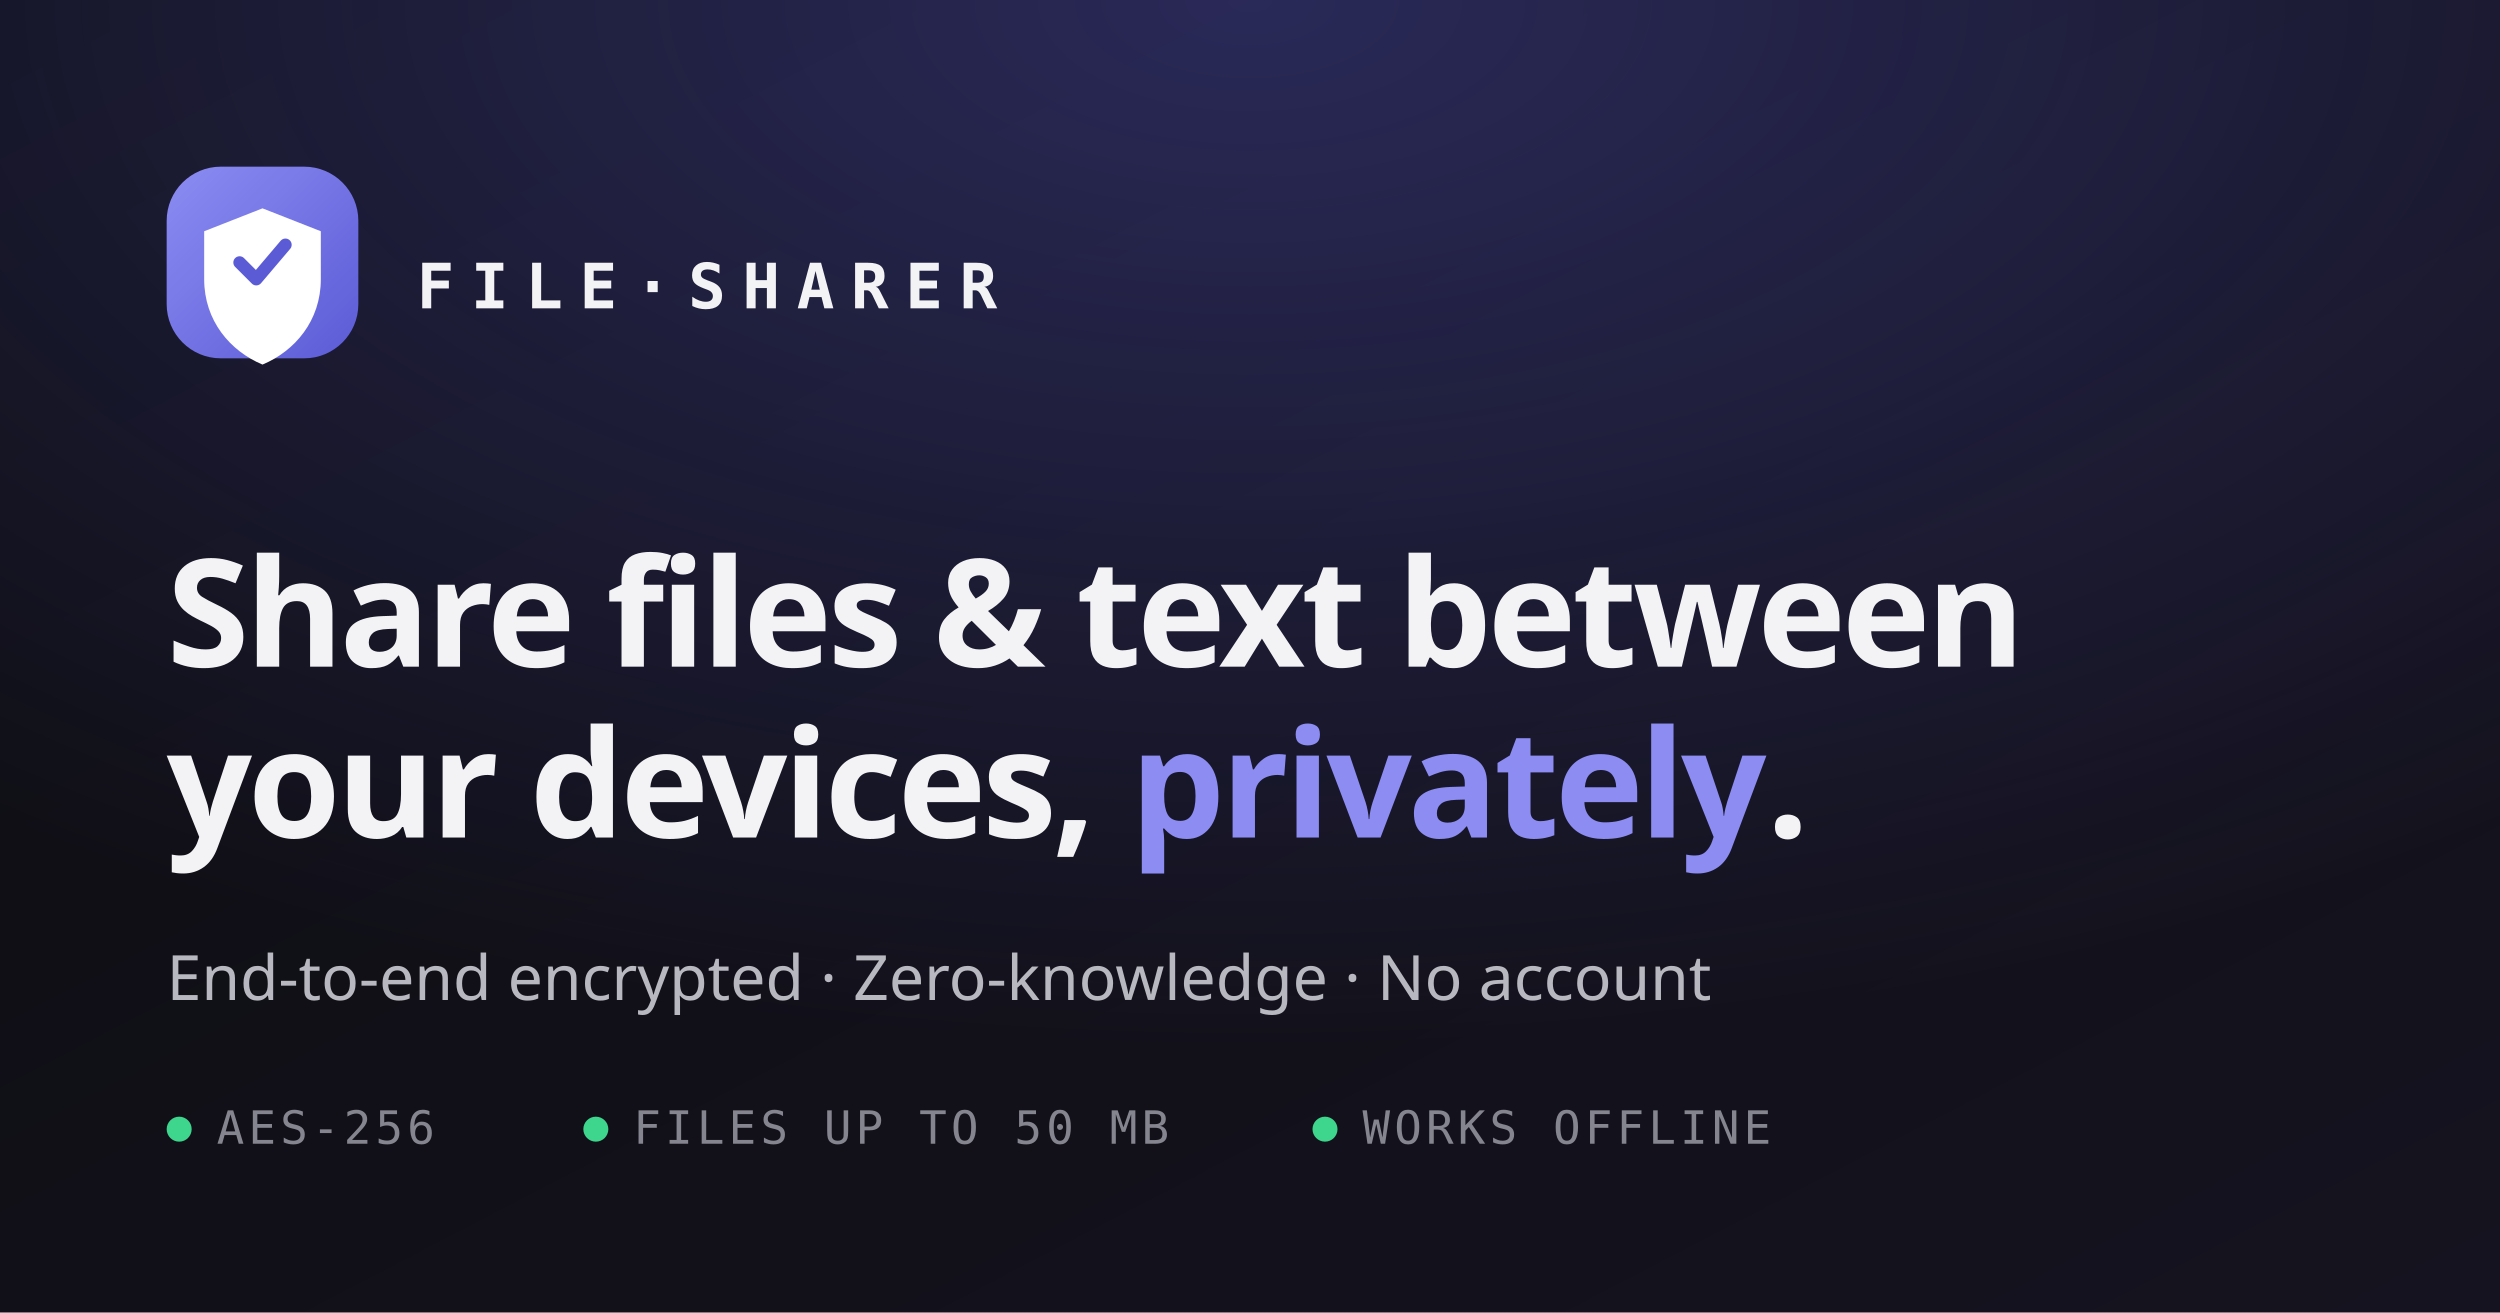
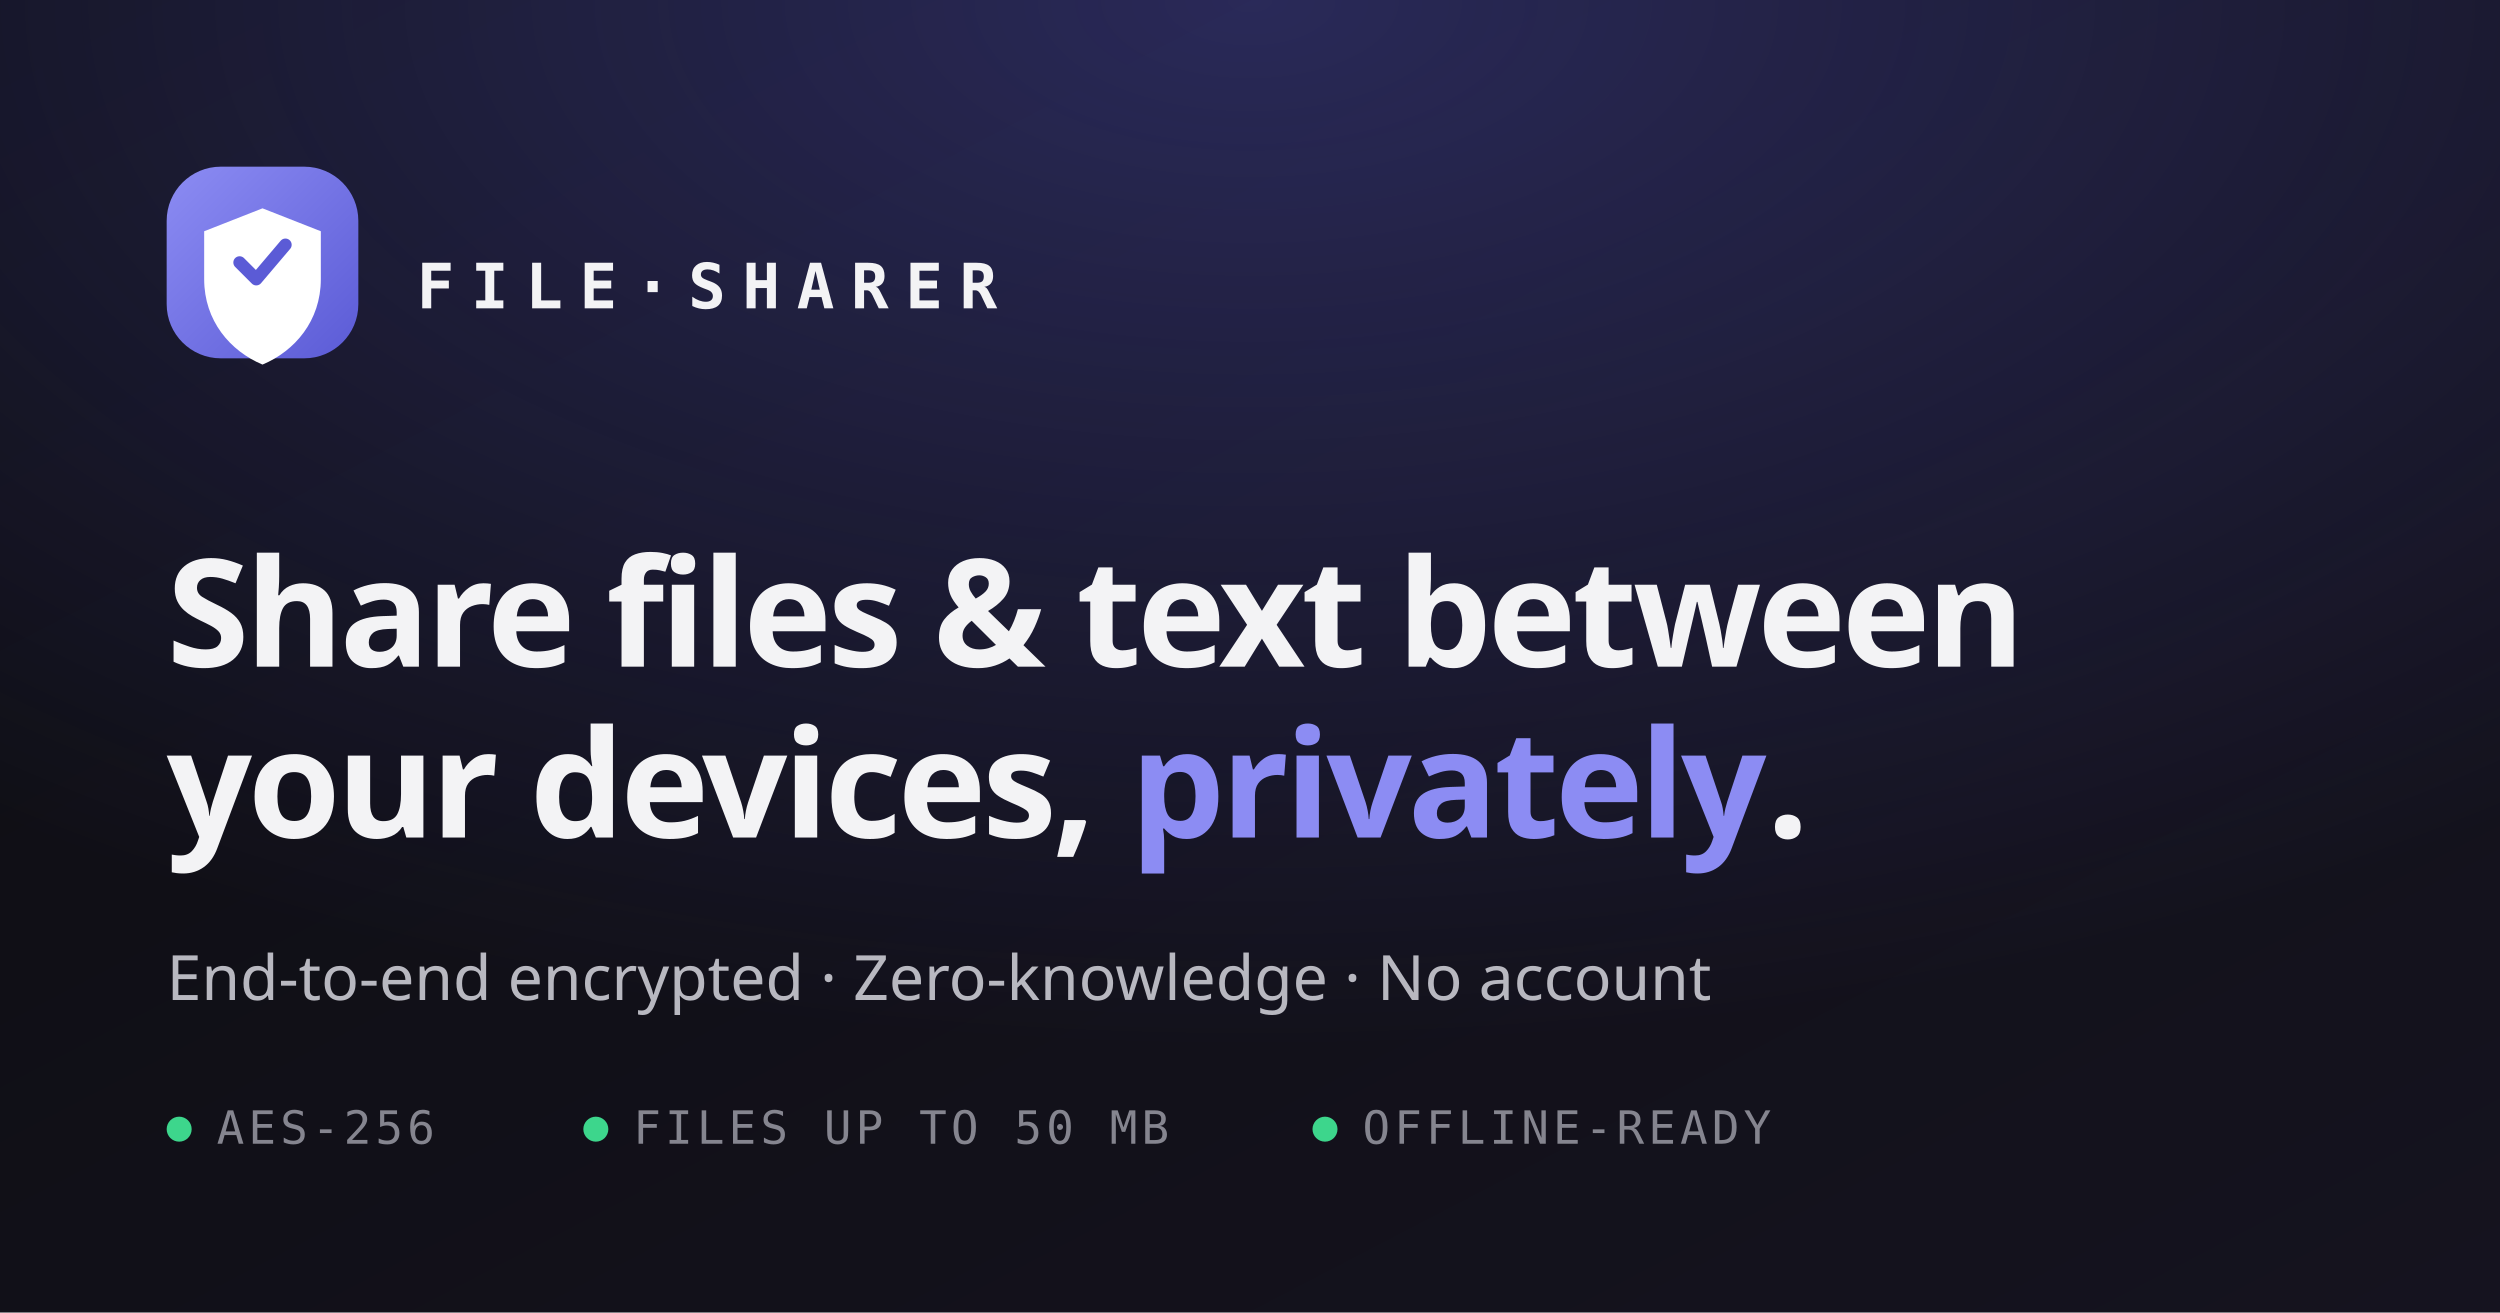
<svg xmlns="http://www.w3.org/2000/svg" width="1200" height="630" viewBox="0 0 1200 630" role="img" aria-label="file-sharer — end-to-end encrypted sharing across your devices">
  <defs>
    <linearGradient id="bg" x1="0" y1="0" x2="1" y2="1">
      <stop offset="0" stop-color="#0d0d11" />
      <stop offset="1" stop-color="#15131f" />
    </linearGradient>
    <linearGradient id="mark" x1="0" y1="0" x2="1" y2="1">
      <stop offset="0" stop-color="#8c8cf3" />
      <stop offset="1" stop-color="#5b5bd6" />
    </linearGradient>
    <radialGradient id="glow" cx="0.5" cy="0" r="0.8">
      <stop offset="0" stop-color="#5b5bd6" stop-opacity="0.35" />
      <stop offset="1" stop-color="#5b5bd6" stop-opacity="0" />
    </radialGradient>
  </defs>
  <rect width="1200" height="630" fill="url(#bg)" />
  <rect width="1200" height="630" fill="url(#glow)" />
  <g transform="translate(80, 80)">
    <rect width="92" height="92" rx="26" fill="url(#mark)" />
    <path d="M46 20l28 11v23c0 20-12.5 34.5-28 41-15.5-6.5-28-21-28-41V31z" fill="#fff" />
    <path d="M35 46l8 8 14-16.5" fill="none" stroke="#5b5bd6" stroke-width="6" stroke-linecap="round" stroke-linejoin="round" />
  </g>
  <text x="200" y="148" font-family="'JetBrains Mono', ui-monospace, monospace" font-size="30" letter-spacing="8" fill="#f3f3f5" font-weight="600">FILE·SHARER</text>
  <text x="80" y="320" font-family="'Bricolage Grotesque', system-ui, sans-serif" font-size="72" font-weight="700" fill="#f3f3f5" letter-spacing="-2">Share files &amp; text between</text>
  <text x="80" y="402" font-family="'Bricolage Grotesque', system-ui, sans-serif" font-size="72" font-weight="700" fill="#f3f3f5" letter-spacing="-2">your devices, <tspan fill="#8c8cf3">privately</tspan>.</text>
  <text x="80" y="480" font-family="system-ui, sans-serif" font-size="30" fill="#b8b8c0">End-to-end encrypted · Zero-knowledge · No account</text>
  <g transform="translate(80, 528)" font-family="'JetBrains Mono', ui-monospace, monospace" font-size="22" fill="#85858f" letter-spacing="2">
    <circle cx="6" cy="14" r="6" fill="#3dd68c" />
    <text x="24" y="21">AES-256</text>
    <circle cx="206" cy="14" r="6" fill="#3dd68c" />
    <text x="224" y="21">FILES UP TO 50 MB</text>
    <circle cx="556" cy="14" r="6" fill="#3dd68c" />
-     <text x="574" y="21">WORKS OFFLINE</text>
+     <text x="574" y="21">OFFLINE-READY</text>
  </g>
</svg>
